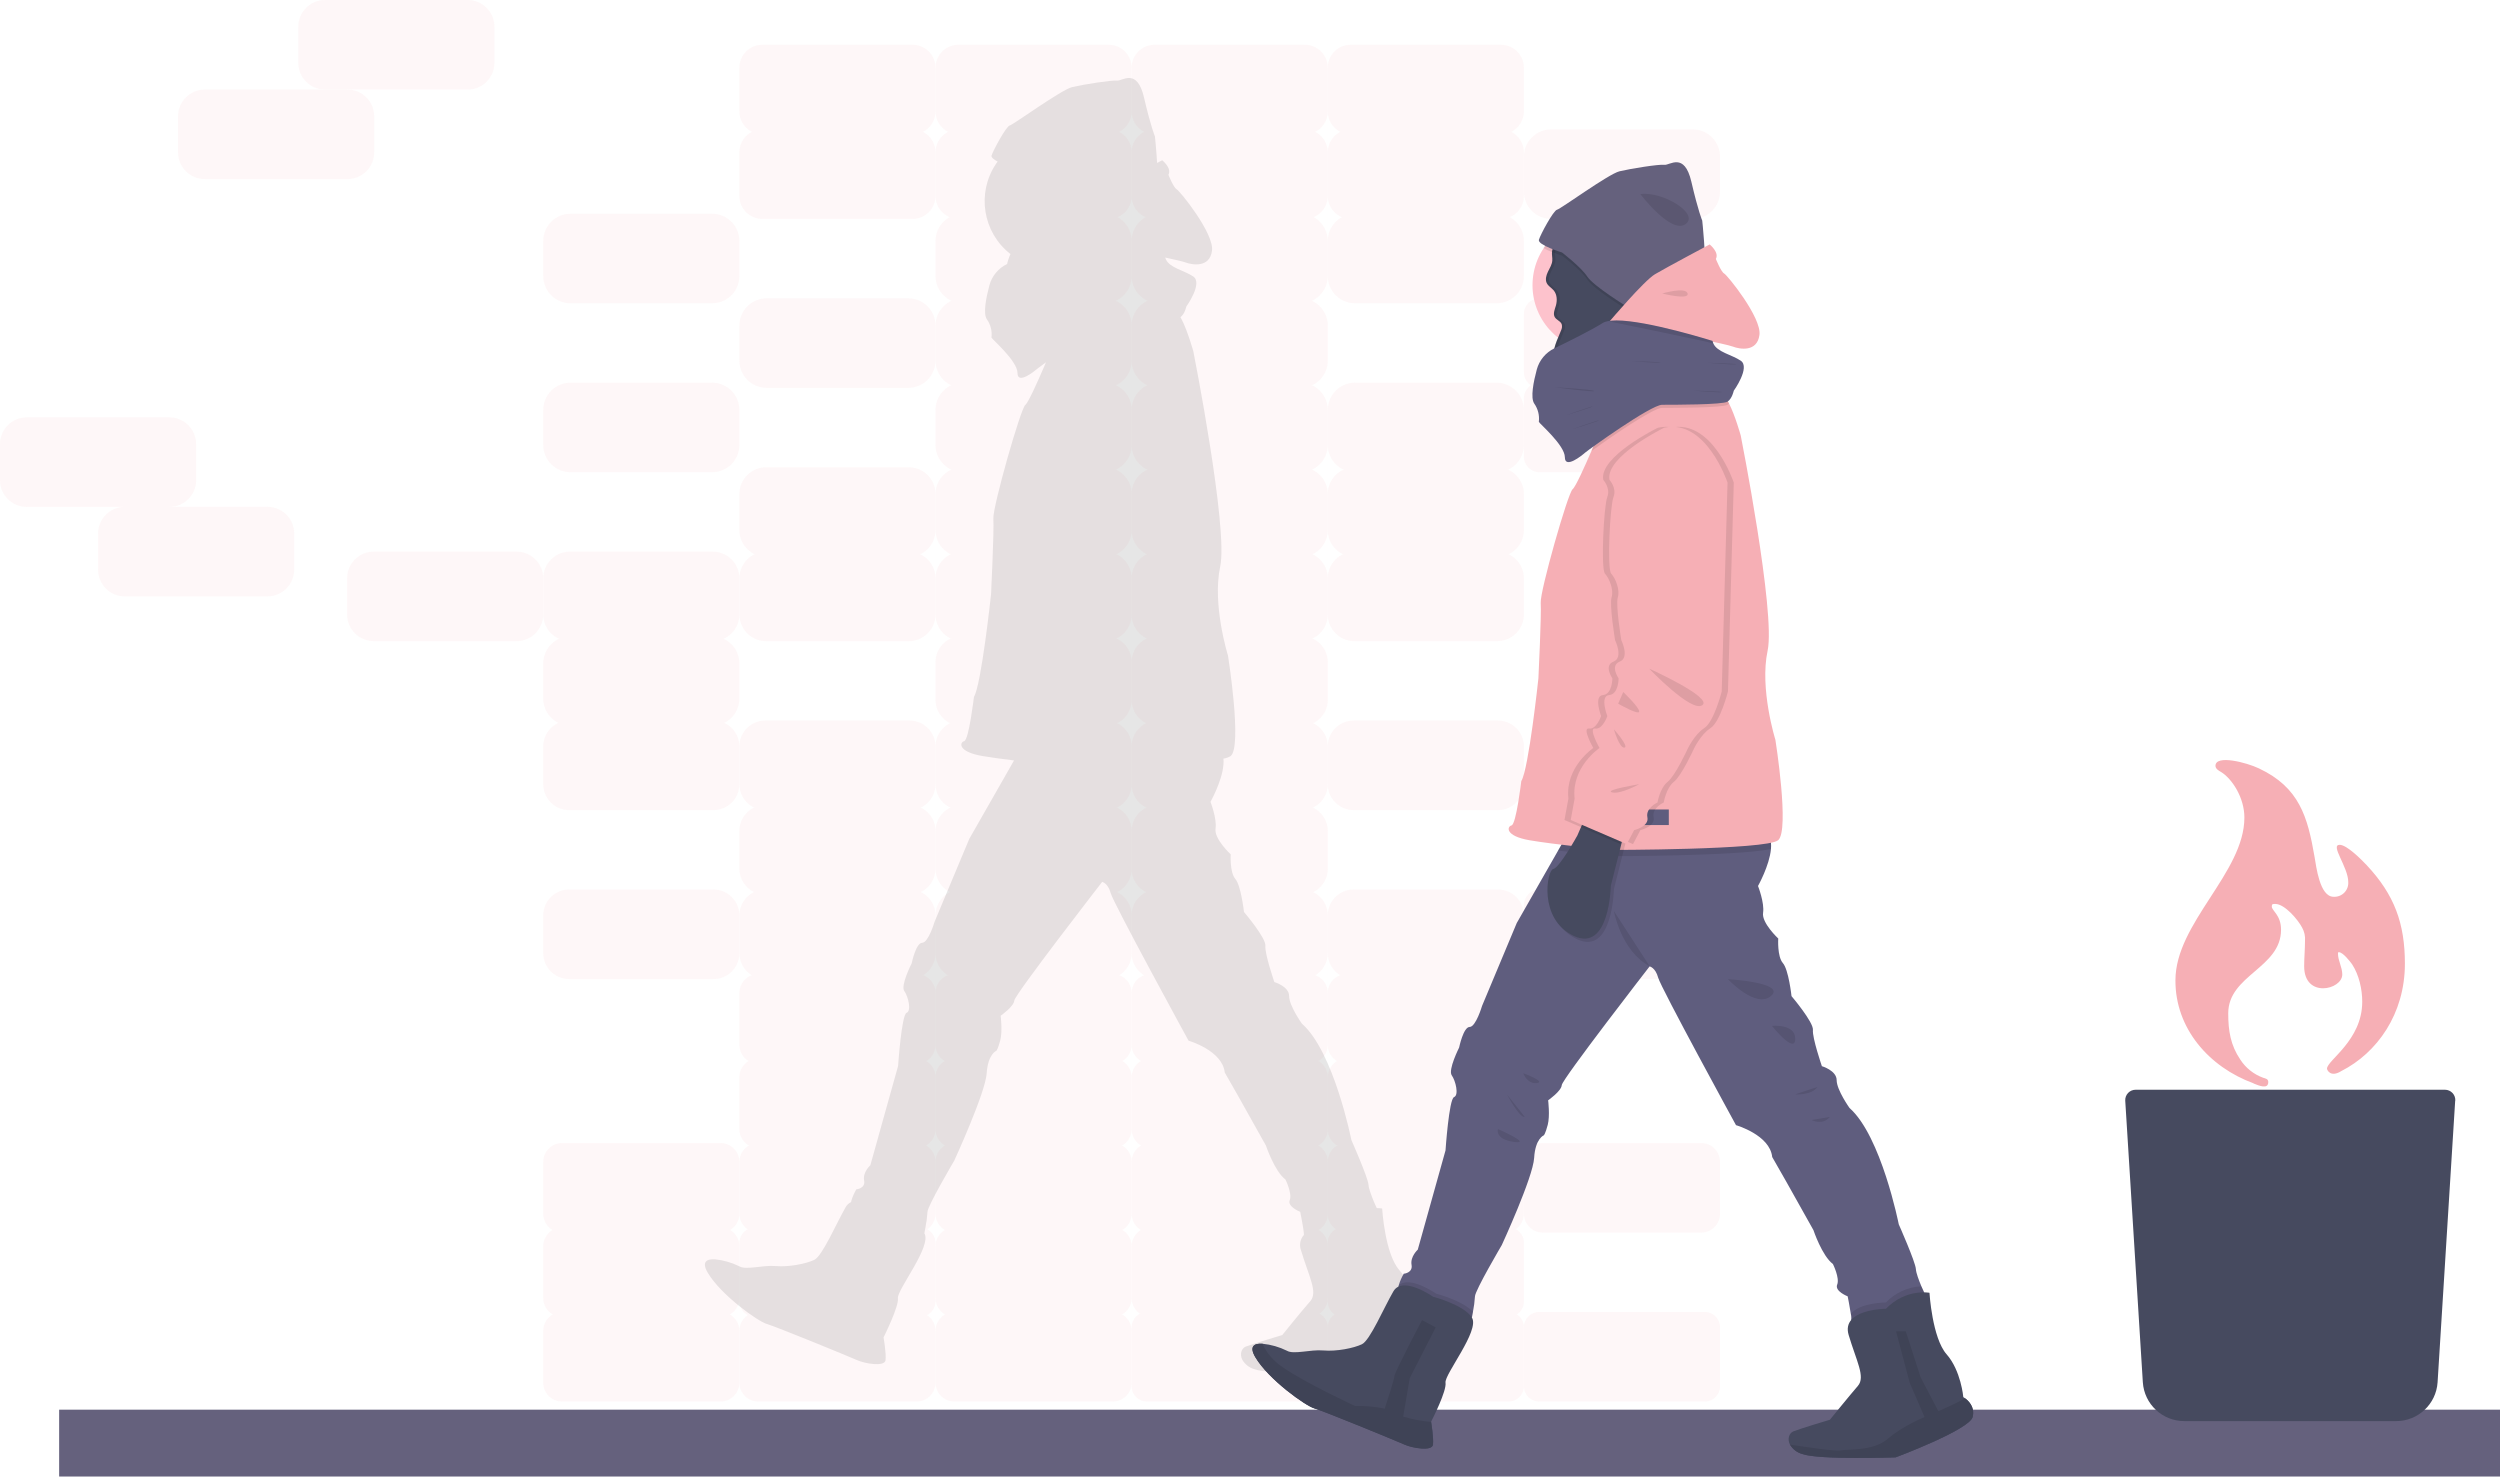
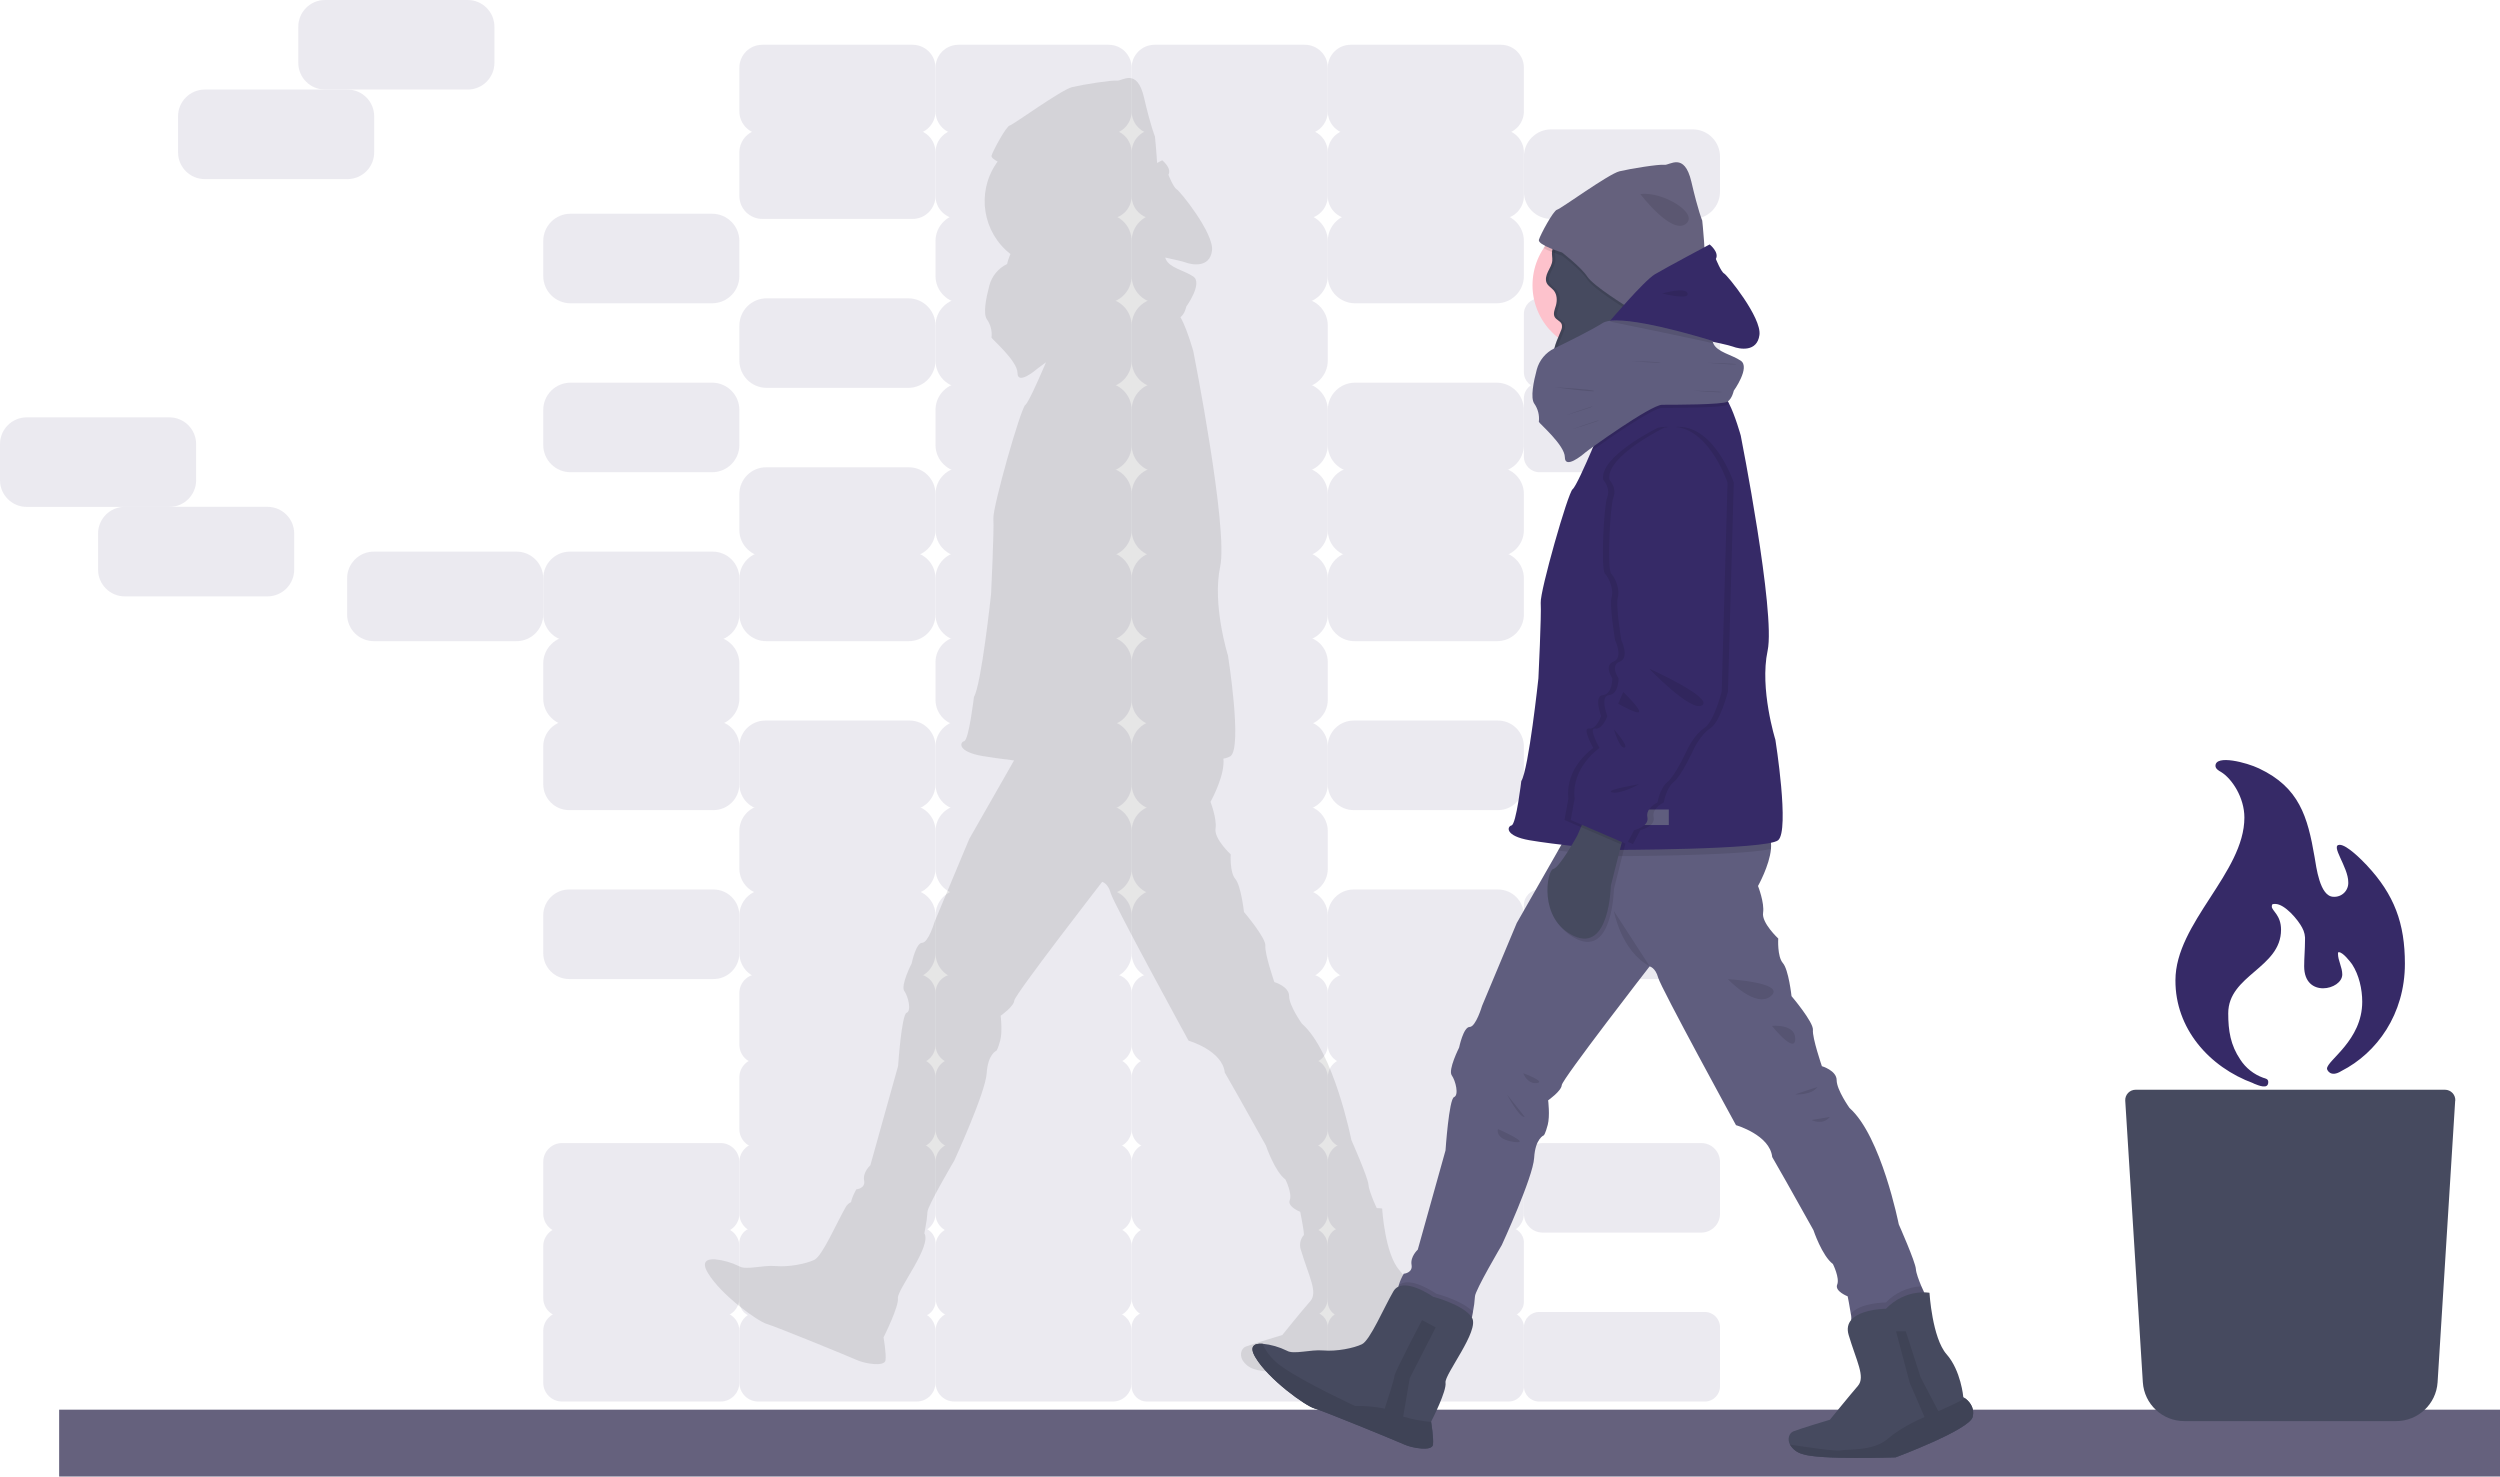
<svg xmlns="http://www.w3.org/2000/svg" data-name="Layer 1" width="1081.15" height="638.54" viewBox="0 0 1081.15 638.54">
  <rect x="25.58" y="609.63" width="1055.57" height="28.91" fill="#65617d" />
-   <path d="M809,366.07a19.14,19.14,0,0,0,.16,2.29A19.14,19.14,0,0,1,809,366.07Z" transform="translate(-59.43 -130.73)" fill="#f6afb5" opacity="0.1" />
-   <path d="M818.48,381.68a17.36,17.36,0,0,1-3.76-2.65A17.36,17.36,0,0,0,818.48,381.68Z" transform="translate(-59.43 -130.73)" fill="#f6afb5" opacity="0.1" />
+   <path d="M809,366.07a19.14,19.14,0,0,0,.16,2.29A19.14,19.14,0,0,1,809,366.07Z" transform="translate(-59.43 -130.73)" fill="#362a67" opacity="0.1" />
+   <path d="M818.48,381.68a17.36,17.36,0,0,1-3.76-2.65A17.36,17.36,0,0,0,818.48,381.68Z" transform="translate(-59.43 -130.73)" fill="#362a67" opacity="0.1" />
  <g opacity="0.1">
-     <rect x="319.75" y="19.36" width="84.82" height="38.73" rx="9.92" ry="9.92" fill="#f6afb5" />
-     <rect x="404.57" y="19.36" width="84.82" height="38.73" rx="9.92" ry="9.92" fill="#f6afb5" />
-     <rect x="489.39" y="19.36" width="84.82" height="38.73" rx="9.92" ry="9.92" fill="#f6afb5" />
-     <rect x="574.2" y="19.36" width="84.82" height="38.73" rx="9.92" ry="9.92" fill="#f6afb5" />
-     <rect x="319.75" y="55.95" width="84.82" height="38.73" rx="9.92" ry="9.92" fill="#f6afb5" />
-     <rect x="404.57" y="55.95" width="84.82" height="38.73" rx="9.92" ry="9.92" fill="#f6afb5" />
-     <rect x="489.39" y="55.95" width="84.82" height="38.73" rx="9.92" ry="9.92" fill="#f6afb5" />
-     <rect x="574.2" y="55.95" width="84.82" height="38.73" rx="9.92" ry="9.92" fill="#f6afb5" />
-     <rect x="234.93" y="92.43" width="84.82" height="38.73" rx="11.8" ry="11.8" fill="#f6afb5" />
-     <rect x="404.57" y="92.43" width="84.82" height="38.73" rx="11.8" ry="11.8" fill="#f6afb5" />
-     <rect x="489.39" y="92.43" width="84.82" height="38.73" rx="11.8" ry="11.8" fill="#f6afb5" />
-     <rect x="574.2" y="92.43" width="84.82" height="38.73" rx="11.8" ry="11.8" fill="#f6afb5" />
-     <rect x="319.75" y="129.01" width="84.82" height="38.73" rx="11.8" ry="11.8" fill="#f6afb5" />
-     <rect x="404.57" y="129.01" width="84.82" height="38.73" rx="11.8" ry="11.8" fill="#f6afb5" />
-     <rect x="489.39" y="129.01" width="84.82" height="38.73" rx="11.8" ry="11.8" fill="#f6afb5" />
-     <rect x="234.93" y="165.49" width="84.82" height="38.73" rx="11.8" ry="11.8" fill="#f6afb5" />
-     <rect x="234.93" y="275.14" width="84.82" height="38.73" rx="11.8" ry="11.8" fill="#f6afb5" />
-     <rect x="404.57" y="165.49" width="84.82" height="38.73" rx="11.8" ry="11.8" fill="#f6afb5" />
-     <rect x="489.39" y="165.49" width="84.82" height="38.73" rx="11.8" ry="11.8" fill="#f6afb5" />
-     <rect x="574.2" y="165.49" width="84.82" height="38.73" rx="11.8" ry="11.8" fill="#f6afb5" />
-     <rect x="659.02" y="55.95" width="84.82" height="38.73" rx="11.8" ry="11.8" fill="#f6afb5" />
-     <rect x="659.02" y="129.01" width="84.82" height="38.73" rx="6.76" ry="6.76" fill="#f6afb5" />
-     <rect x="659.02" y="165.49" width="84.82" height="38.73" rx="6.76" ry="6.76" fill="#f6afb5" />
-     <rect x="319.75" y="202.08" width="84.82" height="38.73" rx="11.56" ry="11.56" fill="#f6afb5" />
-     <rect x="404.57" y="202.08" width="84.82" height="38.73" rx="11.56" ry="11.56" fill="#f6afb5" />
-     <rect x="489.39" y="202.08" width="84.82" height="38.73" rx="11.56" ry="11.56" fill="#f6afb5" />
-     <rect x="574.2" y="202.08" width="84.82" height="38.73" rx="11.56" ry="11.56" fill="#f6afb5" />
-     <rect x="234.93" y="238.55" width="84.82" height="38.73" rx="11.56" ry="11.56" fill="#f6afb5" />
-     <rect x="150.11" y="238.55" width="84.82" height="38.73" rx="11.56" ry="11.56" fill="#f6afb5" />
-     <rect x="129" width="84.82" height="38.73" rx="11.56" ry="11.56" fill="#f6afb5" />
-     <rect x="77" y="38.73" width="84.82" height="38.73" rx="11.56" ry="11.56" fill="#f6afb5" />
-     <rect y="180.49" width="84.82" height="38.73" rx="11.56" ry="11.56" fill="#f6afb5" />
-     <rect x="42.41" y="219.18" width="84.82" height="38.73" rx="11.56" ry="11.56" fill="#f6afb5" />
-     <rect x="319.75" y="238.55" width="84.82" height="38.73" rx="11.56" ry="11.56" fill="#f6afb5" />
-     <rect x="404.57" y="238.55" width="84.82" height="38.73" rx="11.56" ry="11.56" fill="#f6afb5" />
-     <rect x="489.39" y="238.55" width="84.82" height="38.73" rx="11.56" ry="11.56" fill="#f6afb5" />
-     <rect x="574.2" y="238.55" width="84.82" height="38.73" rx="11.56" ry="11.56" fill="#f6afb5" />
-     <rect x="404.57" y="275.14" width="84.82" height="38.73" rx="11.2" ry="11.2" fill="#f6afb5" />
-     <rect x="489.39" y="275.14" width="84.82" height="38.73" rx="11.2" ry="11.2" fill="#f6afb5" />
-     <rect x="234.93" y="311.61" width="84.82" height="38.73" rx="11.2" ry="11.2" fill="#f6afb5" />
-     <rect x="319.75" y="311.61" width="84.82" height="38.73" rx="11.2" ry="11.2" fill="#f6afb5" />
-     <rect x="319.75" y="348.14" width="84.82" height="38.73" rx="11.2" ry="11.2" fill="#f6afb5" />
-     <rect x="404.57" y="311.61" width="84.82" height="38.73" rx="11.2" ry="11.2" fill="#f6afb5" />
-     <rect x="489.39" y="311.61" width="84.82" height="38.73" rx="11.2" ry="11.2" fill="#f6afb5" />
-     <rect x="574.2" y="311.61" width="84.82" height="38.73" rx="11.2" ry="11.2" fill="#f6afb5" />
-     <rect x="404.57" y="348.2" width="84.82" height="38.73" rx="11.2" ry="11.2" fill="#f6afb5" />
-     <rect x="489.39" y="348.2" width="84.82" height="38.73" rx="11.2" ry="11.2" fill="#f6afb5" />
-     <rect x="234.93" y="384.67" width="84.82" height="38.73" rx="11.2" ry="11.2" fill="#f6afb5" />
-     <rect x="319.75" y="384.67" width="84.82" height="38.73" rx="11.2" ry="11.2" fill="#f6afb5" />
-     <rect x="404.57" y="384.67" width="84.82" height="38.73" rx="11.2" ry="11.2" fill="#f6afb5" />
-     <rect x="489.39" y="384.67" width="84.82" height="38.73" rx="11.2" ry="11.2" fill="#f6afb5" />
-     <rect x="574.2" y="384.67" width="84.82" height="38.73" rx="11.2" ry="11.2" fill="#f6afb5" />
-     <rect x="659.02" y="384.67" width="84.82" height="38.73" rx="6.76" ry="6.76" fill="#f6afb5" />
-     <rect x="319.75" y="421.26" width="84.82" height="38.73" rx="8.15" ry="8.15" fill="#f6afb5" />
-     <rect x="404.57" y="421.26" width="84.82" height="38.73" rx="8.15" ry="8.15" fill="#f6afb5" />
-     <rect x="489.39" y="421.26" width="84.82" height="38.73" rx="8.15" ry="8.15" fill="#f6afb5" />
-     <rect x="574.2" y="421.26" width="84.82" height="38.73" rx="8.15" ry="8.15" fill="#f6afb5" />
-     <rect x="319.75" y="457.73" width="84.82" height="38.73" rx="8.15" ry="8.15" fill="#f6afb5" />
-     <rect x="404.57" y="457.73" width="84.82" height="38.73" rx="8.15" ry="8.15" fill="#f6afb5" />
-     <rect x="489.39" y="457.73" width="84.82" height="38.73" rx="8.15" ry="8.15" fill="#f6afb5" />
-     <rect x="574.2" y="457.73" width="84.82" height="38.73" rx="8.15" ry="8.15" fill="#f6afb5" />
-     <rect x="234.93" y="494.32" width="84.82" height="38.73" rx="8.15" ry="8.15" fill="#f6afb5" />
-     <rect x="319.75" y="494.32" width="84.82" height="38.73" rx="8.15" ry="8.15" fill="#f6afb5" />
-     <rect x="404.57" y="494.32" width="84.82" height="38.73" rx="8.15" ry="8.15" fill="#f6afb5" />
-     <rect x="489.39" y="494.32" width="84.82" height="38.73" rx="8.15" ry="8.15" fill="#f6afb5" />
-     <rect x="574.2" y="494.32" width="84.82" height="38.73" rx="8.15" ry="8.15" fill="#f6afb5" />
-     <rect x="234.93" y="530.79" width="84.82" height="38.73" rx="8.15" ry="8.15" fill="#f6afb5" />
-     <rect x="319.75" y="530.79" width="84.82" height="38.73" rx="6.76" ry="6.76" fill="#f6afb5" />
-     <rect x="404.57" y="530.79" width="84.82" height="38.73" rx="8.15" ry="8.15" fill="#f6afb5" />
-     <rect x="489.39" y="530.79" width="84.82" height="38.73" rx="8.15" ry="8.15" fill="#f6afb5" />
-     <rect x="574.2" y="530.79" width="84.82" height="38.73" rx="6.59" ry="6.59" fill="#f6afb5" />
-     <rect x="234.93" y="567.38" width="84.82" height="38.73" rx="8.15" ry="8.15" fill="#f6afb5" />
-     <rect x="319.75" y="567.38" width="84.82" height="38.73" rx="8.15" ry="8.15" fill="#f6afb5" />
-     <rect x="404.57" y="567.38" width="84.82" height="38.73" rx="8.15" ry="8.15" fill="#f6afb5" />
-     <rect x="489.39" y="567.38" width="84.82" height="38.73" rx="6.59" ry="6.59" fill="#f6afb5" />
-     <rect x="574.2" y="567.38" width="84.82" height="38.73" rx="6.59" ry="6.59" fill="#f6afb5" />
-     <rect x="659.02" y="494.32" width="84.82" height="38.73" rx="8.15" ry="8.15" fill="#f6afb5" />
-     <rect x="659.02" y="567.38" width="84.82" height="38.73" rx="6.59" ry="6.59" fill="#f6afb5" />
+     <rect x="319.75" y="19.36" width="84.82" height="38.73" rx="9.92" ry="9.92" fill="#362a67" />
+     <rect x="404.57" y="19.36" width="84.82" height="38.73" rx="9.92" ry="9.92" fill="#362a67" />
+     <rect x="489.39" y="19.36" width="84.82" height="38.73" rx="9.92" ry="9.92" fill="#362a67" />
+     <rect x="574.2" y="19.36" width="84.82" height="38.73" rx="9.92" ry="9.92" fill="#362a67" />
+     <rect x="319.75" y="55.95" width="84.82" height="38.73" rx="9.92" ry="9.92" fill="#362a67" />
+     <rect x="404.57" y="55.95" width="84.82" height="38.73" rx="9.92" ry="9.92" fill="#362a67" />
+     <rect x="489.39" y="55.95" width="84.82" height="38.73" rx="9.92" ry="9.92" fill="#362a67" />
+     <rect x="574.2" y="55.95" width="84.82" height="38.73" rx="9.92" ry="9.92" fill="#362a67" />
+     <rect x="234.93" y="92.43" width="84.82" height="38.73" rx="11.8" ry="11.8" fill="#362a67" />
+     <rect x="404.57" y="92.43" width="84.82" height="38.73" rx="11.8" ry="11.8" fill="#362a67" />
+     <rect x="489.39" y="92.43" width="84.82" height="38.73" rx="11.8" ry="11.8" fill="#362a67" />
+     <rect x="574.2" y="92.43" width="84.82" height="38.73" rx="11.8" ry="11.8" fill="#362a67" />
+     <rect x="319.75" y="129.01" width="84.82" height="38.73" rx="11.8" ry="11.8" fill="#362a67" />
+     <rect x="404.57" y="129.01" width="84.82" height="38.73" rx="11.8" ry="11.8" fill="#362a67" />
+     <rect x="489.39" y="129.01" width="84.82" height="38.73" rx="11.8" ry="11.8" fill="#362a67" />
+     <rect x="234.93" y="165.49" width="84.82" height="38.73" rx="11.8" ry="11.8" fill="#362a67" />
+     <rect x="234.93" y="275.14" width="84.82" height="38.73" rx="11.8" ry="11.8" fill="#362a67" />
+     <rect x="404.57" y="165.49" width="84.82" height="38.73" rx="11.8" ry="11.8" fill="#362a67" />
+     <rect x="489.39" y="165.49" width="84.82" height="38.73" rx="11.8" ry="11.8" fill="#362a67" />
+     <rect x="574.2" y="165.49" width="84.82" height="38.73" rx="11.8" ry="11.8" fill="#362a67" />
+     <rect x="659.02" y="55.95" width="84.82" height="38.73" rx="11.8" ry="11.8" fill="#362a67" />
+     <rect x="659.02" y="129.01" width="84.82" height="38.73" rx="6.76" ry="6.76" fill="#362a67" />
+     <rect x="659.02" y="165.49" width="84.82" height="38.73" rx="6.76" ry="6.76" fill="#362a67" />
+     <rect x="319.75" y="202.08" width="84.82" height="38.73" rx="11.56" ry="11.56" fill="#362a67" />
+     <rect x="404.57" y="202.08" width="84.82" height="38.73" rx="11.56" ry="11.56" fill="#362a67" />
+     <rect x="489.39" y="202.08" width="84.82" height="38.73" rx="11.56" ry="11.56" fill="#362a67" />
+     <rect x="574.2" y="202.08" width="84.82" height="38.73" rx="11.56" ry="11.56" fill="#362a67" />
+     <rect x="234.93" y="238.55" width="84.82" height="38.73" rx="11.56" ry="11.56" fill="#362a67" />
+     <rect x="150.11" y="238.55" width="84.82" height="38.73" rx="11.56" ry="11.56" fill="#362a67" />
+     <rect x="129" width="84.82" height="38.73" rx="11.56" ry="11.56" fill="#362a67" />
+     <rect x="77" y="38.73" width="84.82" height="38.73" rx="11.56" ry="11.56" fill="#362a67" />
+     <rect y="180.49" width="84.82" height="38.73" rx="11.56" ry="11.56" fill="#362a67" />
+     <rect x="42.41" y="219.18" width="84.82" height="38.73" rx="11.56" ry="11.56" fill="#362a67" />
+     <rect x="319.75" y="238.55" width="84.82" height="38.73" rx="11.56" ry="11.56" fill="#362a67" />
+     <rect x="404.57" y="238.55" width="84.82" height="38.73" rx="11.56" ry="11.56" fill="#362a67" />
+     <rect x="489.39" y="238.55" width="84.82" height="38.73" rx="11.56" ry="11.56" fill="#362a67" />
+     <rect x="574.2" y="238.55" width="84.82" height="38.73" rx="11.56" ry="11.56" fill="#362a67" />
+     <rect x="404.57" y="275.14" width="84.82" height="38.73" rx="11.2" ry="11.2" fill="#362a67" />
+     <rect x="489.39" y="275.14" width="84.82" height="38.73" rx="11.2" ry="11.2" fill="#362a67" />
+     <rect x="234.93" y="311.61" width="84.82" height="38.73" rx="11.2" ry="11.2" fill="#362a67" />
+     <rect x="319.75" y="311.61" width="84.82" height="38.73" rx="11.2" ry="11.2" fill="#362a67" />
+     <rect x="319.75" y="348.14" width="84.82" height="38.73" rx="11.2" ry="11.2" fill="#362a67" />
+     <rect x="404.57" y="311.61" width="84.82" height="38.73" rx="11.2" ry="11.2" fill="#362a67" />
+     <rect x="489.39" y="311.61" width="84.82" height="38.73" rx="11.2" ry="11.2" fill="#362a67" />
+     <rect x="574.2" y="311.61" width="84.82" height="38.73" rx="11.2" ry="11.2" fill="#362a67" />
+     <rect x="404.57" y="348.2" width="84.82" height="38.73" rx="11.2" ry="11.2" fill="#362a67" />
+     <rect x="489.39" y="348.2" width="84.82" height="38.73" rx="11.2" ry="11.2" fill="#362a67" />
+     <rect x="234.93" y="384.67" width="84.82" height="38.73" rx="11.2" ry="11.2" fill="#362a67" />
+     <rect x="319.75" y="384.67" width="84.82" height="38.73" rx="11.2" ry="11.2" fill="#362a67" />
+     <rect x="404.57" y="384.67" width="84.82" height="38.73" rx="11.2" ry="11.2" fill="#362a67" />
+     <rect x="489.39" y="384.67" width="84.82" height="38.73" rx="11.2" ry="11.2" fill="#362a67" />
+     <rect x="574.2" y="384.67" width="84.82" height="38.73" rx="11.2" ry="11.2" fill="#362a67" />
+     <rect x="659.02" y="384.67" width="84.82" height="38.73" rx="6.76" ry="6.76" fill="#362a67" />
+     <rect x="319.75" y="421.26" width="84.82" height="38.73" rx="8.15" ry="8.15" fill="#362a67" />
+     <rect x="404.57" y="421.26" width="84.82" height="38.73" rx="8.15" ry="8.15" fill="#362a67" />
+     <rect x="489.39" y="421.26" width="84.82" height="38.73" rx="8.15" ry="8.15" fill="#362a67" />
+     <rect x="574.2" y="421.26" width="84.82" height="38.73" rx="8.15" ry="8.15" fill="#362a67" />
+     <rect x="319.75" y="457.73" width="84.82" height="38.73" rx="8.15" ry="8.15" fill="#362a67" />
+     <rect x="404.57" y="457.73" width="84.82" height="38.73" rx="8.15" ry="8.15" fill="#362a67" />
+     <rect x="489.39" y="457.73" width="84.82" height="38.73" rx="8.15" ry="8.15" fill="#362a67" />
+     <rect x="574.2" y="457.73" width="84.82" height="38.73" rx="8.15" ry="8.15" fill="#362a67" />
+     <rect x="234.93" y="494.32" width="84.82" height="38.73" rx="8.15" ry="8.15" fill="#362a67" />
+     <rect x="319.75" y="494.32" width="84.82" height="38.73" rx="8.15" ry="8.15" fill="#362a67" />
+     <rect x="404.57" y="494.32" width="84.82" height="38.73" rx="8.15" ry="8.15" fill="#362a67" />
+     <rect x="489.39" y="494.32" width="84.82" height="38.73" rx="8.15" ry="8.15" fill="#362a67" />
+     <rect x="574.2" y="494.32" width="84.82" height="38.73" rx="8.15" ry="8.15" fill="#362a67" />
+     <rect x="234.93" y="530.79" width="84.82" height="38.73" rx="8.15" ry="8.15" fill="#362a67" />
+     <rect x="319.75" y="530.79" width="84.82" height="38.73" rx="6.76" ry="6.76" fill="#362a67" />
+     <rect x="404.57" y="530.79" width="84.82" height="38.73" rx="8.15" ry="8.15" fill="#362a67" />
+     <rect x="489.39" y="530.79" width="84.82" height="38.73" rx="8.15" ry="8.15" fill="#362a67" />
+     <rect x="574.2" y="530.79" width="84.82" height="38.73" rx="6.59" ry="6.59" fill="#362a67" />
+     <rect x="234.93" y="567.38" width="84.82" height="38.73" rx="8.15" ry="8.15" fill="#362a67" />
+     <rect x="319.75" y="567.38" width="84.82" height="38.73" rx="8.15" ry="8.15" fill="#362a67" />
+     <rect x="404.57" y="567.38" width="84.82" height="38.73" rx="8.15" ry="8.15" fill="#362a67" />
+     <rect x="489.39" y="567.38" width="84.82" height="38.73" rx="6.59" ry="6.59" fill="#362a67" />
+     <rect x="574.2" y="567.38" width="84.82" height="38.73" rx="6.59" ry="6.59" fill="#362a67" />
+     <rect x="659.02" y="494.32" width="84.82" height="38.73" rx="8.15" ry="8.15" fill="#362a67" />
+     <rect x="659.02" y="567.38" width="84.82" height="38.73" rx="6.59" ry="6.59" fill="#362a67" />
  </g>
  <path d="M672.55,699a8.33,8.33,0,0,0-.77-.53s-1-11.44-7.23-18.51-7.4-26.59-7.4-26.59a14.86,14.86,0,0,0-2.34-.19c-.28-.61-.72-1.56-1.2-2.68-1-2.47-2.26-5.68-2.36-7.4-.16-3-7.4-19.35-7.4-19.35s-7.57-38.19-21.38-50.31c0,0-5.55-7.75-5.55-11.95s-6.39-6.06-6.39-6.06-4.22-12.28-3.87-15.65-9.26-14.65-9.26-14.65-1.27-11.44-3.74-14.29-2-10.63-2-10.63-7.23-6.71-6.56-11.09-2.19-11.62-2.19-11.62,5-8.83,5.6-16a14.32,14.32,0,0,0,0-2.7,8.66,8.66,0,0,0,3.15-1.11c5.05-4.22-1.17-43.44-1.17-43.44s-6.91-22-3.37-38.53-11.62-93.05-11.62-93.05-2.44-8.76-5.07-13.85c-.17-.32-.34-.62-.51-.91,1.91-1.4,2.55-4.61,2.55-4.61s7.25-10.09,3-13c-3.86-2.62-10.2-3.69-11.87-7.46h0a5.67,5.67,0,0,1-.24-.73c4.12.89,7.61,1.69,8.65,2.08,3,1.12,10.55,2.47,11.56-5s-13.91-25.91-15.26-26.59-3.59-6.28-3.59-6.28c1.57-2.92-2.69-6.28-2.69-6.28l-2.2,1.17c-.3-5.39-.94-11.49-.94-11.49s-1.69-3.82-4.72-16.83-9.42-7-11.66-7.3-14.7,1.69-19.41,2.81-25.47,16.27-27,16.6-7.18,10.77-7.86,13c-.24.8,1,1.73,2.62,2.59-.24.32-.47.64-.7,1a29,29,0,0,0,6.25,39h0c-.36.86-.72,1.73-1,2.62a14.37,14.37,0,0,0-.46,1.71l0,0a14.28,14.28,0,0,0-7.63,9.17c-1.42,5.27-2.81,12.23-1.11,14.71a11.39,11.39,0,0,1,2,7.92c.15.67,11.25,10.1,11.25,15.32s7.41-.85,8.76-2c.27-.24,1.59-1.23,3.55-2.64l-.82,1.94c-2.8,6.52-6.84,15.55-8.12,16.51-2,1.52-14.14,44.1-13.8,49.14s-1,32.66-1,32.66-4.21,39.36-7.4,44.43c0,0-2.2,18.67-4.22,19.17s-2.85,4.55,7.76,6.41c3.58.62,8.65,1.3,13.79,1.93l-1.43,2.51-17.92,31.4-15,35.84s-2.69,9.1-5.38,9.1-4.54,8.91-4.54,8.91-4.89,9.58-3.19,11.95,3.19,8.58,1,9.43-3.68,23-3.68,23l-12,42.92s-3.37,3-2.69,6.56-3.37,3.86-3.37,3.86a23.08,23.08,0,0,0-2.18,5c-.05.19-.07.37-.1.54a4.91,4.91,0,0,0-2.27,2.06c-4,6.91-10.1,21.2-13.62,22.89s-10.94,3.19-16.67,2.69-12.79,1.88-15.81.09a30.43,30.43,0,0,0-10.47-3c-3.54-.21-5.93,1-3.17,5.74,5.73,9.74,21.88,21.19,25.58,22.21s35.68,14.14,39.05,15.65,11.94,3,12.29,0-.85-9.77-.85-9.77a.23.23,0,0,0,0-.09c.61-1.21,6.67-13.54,6.2-16.91-.52-3.53,14.81-22.54,11.44-28.1,0,0,.21-1.07.47-2.52a51,51,0,0,0,.88-6.73c0-2.53,11.6-22.21,11.6-22.21s13.46-29.3,14-37.7,4.2-9.77,4.2-9.77.67-.68,1.68-4.54.17-10.6.17-10.6,5.71-4,5.89-6.57,38-51.32,38-51.32,2.53.5,3.7,4.88,33.66,63.79,33.66,63.79,14.64,4.2,15.66,13.78l6.06,10.61,11.76,21s3.72,11.12,8.43,14.65c0,0,3,6.06,1.85,8.91s4.53,5.06,4.53,5.06.93,4.53,1.36,7.57a15.34,15.34,0,0,1,.24,2.43,6.52,6.52,0,0,0-1.25,6.66c3.37,11.27,7.41,18.17,4,22s-12.11,14.64-12.11,14.64-13,3.88-15.84,5c-1.76.73-2.7,3.27-1.42,5.74a9,9,0,0,0,5.14,4c7.23,2.7,40.55,1.51,40.55,1.51s32-11.94,33.32-17.5C676.85,702.81,674,700.05,672.55,699Z" transform="translate(-59.43 -130.73)" opacity="0.1" />
  <path d="M779.82,254.17a21.31,21.31,0,0,1-.11,2.4,28.82,28.82,0,1,1,.11-2.4Z" transform="translate(-59.43 -130.73)" fill="#fdc2cc" />
  <path d="M730.62,239.55c-.16,1.31.23,2.63.12,3.94-.15,1.71-1.13,3.2-1.87,4.74s-1.28,3.4-.52,4.93c.64,1.3,2,2,3,3.15,1.5,1.81,1.59,4.46.91,6.71-.48,1.61-1.29,3.41-.44,4.86.74,1.25,2.51,1.71,3,3.07a3.86,3.86,0,0,1-.26,2.62c-.76,2.05-1.77,4-2.44,6.08a10.58,10.58,0,0,0-.34,6.43,1.58,1.58,0,0,0,.39.72,1.8,1.8,0,0,0,1,.32l2.76.29c1.09.12,2.44.11,3-.85.26-.46.28-1.09.73-1.36s1.26.2,1.74.68a17.32,17.32,0,0,0,10.26,5,4.32,4.32,0,0,0,3-.46c.83-.58,1.24-1.62,2-2.21,1.84-1.36,4.57.17,6.7-.67,1.89-.75,2.6-3.06,2.68-5.1s-.19-4.17.69-6A26,26,0,0,1,769.3,273a11.37,11.37,0,0,0,1.65-8,29.37,29.37,0,0,0-2.5-7.91c-1.91-4.4-4.12-8.83-7.68-12a13.67,13.67,0,0,1-2.16-2.14c-1.62-2.28-1.19-5.62-3-7.75-1.45-1.72-3.92-2.13-6.17-2.09a22.2,22.2,0,0,0-9,2.06,11.25,11.25,0,0,1-2.7,1c-1.75.31-2.62-1.19-4.31-.44A4.87,4.87,0,0,0,730.62,239.55Z" transform="translate(-59.43 -130.73)" fill="#464a5f" />
  <g opacity="0.1">
    <path d="M739.12,236.26a10.77,10.77,0,0,0,2.71-1,22.15,22.15,0,0,1,8.65-2c-.35,0-.7,0-1,0a22.2,22.2,0,0,0-9,2.06,12.22,12.22,0,0,1-2.53,1A2.84,2.84,0,0,0,739.12,236.26Z" transform="translate(-59.43 -130.73)" />
    <path d="M737.28,287.41l-2.77-.29a1.77,1.77,0,0,1-1-.32,1.46,1.46,0,0,1-.39-.71,10.68,10.68,0,0,1,.33-6.44c.68-2.08,1.69-4,2.44-6.08a3.8,3.8,0,0,0,.26-2.62c-.51-1.36-2.28-1.82-3-3.07-.86-1.44,0-3.25.44-4.86.68-2.25.59-4.9-.91-6.71-.93-1.12-2.33-1.85-3-3.15-.76-1.53-.23-3.39.51-4.92s1.73-3,1.88-4.75c.11-1.31-.28-2.63-.12-3.94a4.84,4.84,0,0,1,2.84-3.73,2.44,2.44,0,0,1,.33-.1,2.28,2.28,0,0,0-1.67.1,4.87,4.87,0,0,0-2.85,3.73c-.16,1.31.23,2.63.12,3.94-.15,1.71-1.13,3.21-1.87,4.75s-1.28,3.39-.52,4.92c.64,1.3,2,2,3,3.15,1.5,1.81,1.59,4.46.91,6.71-.48,1.61-1.29,3.42-.44,4.86.74,1.25,2.51,1.71,3,3.07a3.86,3.86,0,0,1-.26,2.62c-.76,2.05-1.77,4-2.44,6.08a10.61,10.61,0,0,0-.34,6.44,1.55,1.55,0,0,0,.39.71,1.8,1.8,0,0,0,1,.32l2.76.29a6.39,6.39,0,0,0,1.45,0Z" transform="translate(-59.43 -130.73)" />
    <path d="M753,290.92a17.42,17.42,0,0,1-10.26-5c-.47-.48-1.16-1-1.74-.68a.62.62,0,0,0-.18.18,4.74,4.74,0,0,1,.58.5,17.39,17.39,0,0,0,10.26,5,6.83,6.83,0,0,0,1.63,0Z" transform="translate(-59.43 -130.73)" />
    <path d="M759.53,287.69a17.21,17.21,0,0,0,2.77.11A14.49,14.49,0,0,0,759.53,287.69Z" transform="translate(-59.43 -130.73)" />
  </g>
  <path d="M891.85,690.31C890,700.25,859.54,701.93,860,701.6a7.16,7.16,0,0,0-.17-2.7c-.43-3-1.36-7.56-1.36-7.56s-5.7-2.2-4.53-5.07-1.85-8.91-1.85-8.91c-4.71-3.53-8.42-14.65-8.42-14.65l-11.77-21-6.06-10.61c-1-9.58-15.66-13.78-15.66-13.78s-32.48-59.41-33.66-63.79-3.7-4.87-3.7-4.87S735,597.42,734.83,600s-5.89,6.57-5.89,6.57.84,6.73-.17,10.59-1.68,4.54-1.68,4.54-3.71,1.35-4.2,9.77-14,37.7-14,37.7-11.6,19.68-11.6,22.22a51.16,51.16,0,0,1-.88,6.73c-.25,1.44-.47,2.52-.47,2.52S667,689.81,664.82,689c-.75-.29-.79-1.27-.5-2.43a23.08,23.08,0,0,1,2.18-5s4-.32,3.37-3.86,2.69-6.56,2.69-6.56l12-42.92s1.5-22.21,3.69-23.05.67-7.08-1-9.42,3.19-12,3.19-12,1.84-8.91,4.54-8.91,5.38-9.1,5.38-9.1l15-35.84,17.92-31.4,3.79-6.63s75.4-6.74,84.65-2.36c3.11,1.47,3.9,4.71,3.58,8.36-.64,7.2-5.6,16-5.6,16s2.86,7.25,2.19,11.62,6.56,11.1,6.56,11.1-.5,7.75,2,10.62,3.74,14.3,3.74,14.3,9.59,11.28,9.26,14.65,3.87,15.64,3.87,15.64,6.39,1.86,6.39,6.06,5.55,12,5.55,12C873,622,880.57,660.2,880.57,660.2s7.24,16.33,7.4,19.34c.1,1.73,1.32,4.93,2.36,7.41C891.15,688.85,891.85,690.31,891.85,690.31Z" transform="translate(-59.43 -130.73)" fill="#5f5d7e" />
  <path d="M779.82,254.17a21.31,21.31,0,0,1-.11,2.4c-3.4,1.76-6.78,3.47-9.59,4.89-4,2-6.79,3.36-6.79,3.36s-14.7-9-17.39-13.13-11-10.43-11-10.43-2.08-.63-4.34-1.53a29.4,29.4,0,0,1-3.73-1.74,29,29,0,0,1,53,16.18Z" transform="translate(-59.43 -130.73)" opacity="0.1" />
  <path d="M734.94,239.92s-10.66-3.26-10-5.5,6.28-12.68,7.85-13,22.33-15.49,27-16.61,17.16-3.14,19.41-2.8,8.64-5.72,11.67,7.29,4.71,16.83,4.71,16.83,1.79,16.94.78,19.3-33.09,18.06-33.09,18.06-14.7-9-17.39-13.13S734.94,239.92,734.94,239.92Z" transform="translate(-59.43 -130.73)" fill="#65617d" />
  <path d="M825.25,497.91C810.71,501,755,501,755,501s-11.32-1.13-21.79-2.45l3.79-6.63s75.4-6.74,84.65-2.36C824.78,491,825.57,494.26,825.25,497.91Z" transform="translate(-59.43 -130.73)" opacity="0.1" />
-   <path d="M828.4,494.1c-5,4.2-73.38,4.2-73.38,4.2s-23.56-2.36-34.15-4.2-9.78-5.9-7.76-6.41,4.22-19.17,4.22-19.17c3.19-5.06,7.4-44.43,7.4-44.43s1.35-27.6,1-32.66,11.78-47.62,13.8-49.14c1.28-1,5.32-10,8.12-16.51,1.61-3.78,2.83-6.7,2.83-6.7,8.57-15.48,50.81-19.2,54.17-17.18a8.69,8.69,0,0,1,2.51,3.34c2.64,5.09,5.07,13.84,5.07,13.84s15.15,76.56,11.62,93.06,3.37,38.53,3.37,38.53S833.45,489.89,828.4,494.1Z" transform="translate(-59.43 -130.73)" fill="#f6afb5" />
+   <path d="M828.4,494.1c-5,4.2-73.38,4.2-73.38,4.2s-23.56-2.36-34.15-4.2-9.78-5.9-7.76-6.41,4.22-19.17,4.22-19.17c3.19-5.06,7.4-44.43,7.4-44.43s1.35-27.6,1-32.66,11.78-47.62,13.8-49.14c1.28-1,5.32-10,8.12-16.51,1.61-3.78,2.83-6.7,2.83-6.7,8.57-15.48,50.81-19.2,54.17-17.18a8.69,8.69,0,0,1,2.51,3.34c2.64,5.09,5.07,13.84,5.07,13.84s15.15,76.56,11.62,93.06,3.37,38.53,3.37,38.53S833.45,489.89,828.4,494.1Z" transform="translate(-59.43 -130.73)" fill="#362a67" />
  <rect x="706.54" y="350.07" width="15.15" height="6.73" fill="#5f5d7e" />
  <path d="M742.91,493.42s-7.75,14-10.44,14.47-6.56,21.71,8.92,29,16-21.71,16-21.71l6.16-24.4-16.77-6.23Z" transform="translate(-59.43 -130.73)" opacity="0.1" />
  <path d="M741.56,492.07s-7.74,14-10.43,14.48-6.57,21.71,8.92,28.94,16-21.71,16-21.71l6.15-24.4-16.76-6.23Z" transform="translate(-59.43 -130.73)" fill="#464a5f" />
  <path d="M806.69,554.17s12.12,13,18.68,7.24S806.69,554.17,806.69,554.17Z" transform="translate(-59.43 -130.73)" opacity="0.1" />
  <path d="M825.71,574.37s9.92,12.45,10.09,5.72S825.71,574.37,825.71,574.37Z" transform="translate(-59.43 -130.73)" opacity="0.1" />
  <path d="M835.8,604s7.07.5,9.6-3.2Z" transform="translate(-59.43 -130.73)" opacity="0.1" />
  <path d="M842.87,615.09s4.71,2.53,7.91-1.34Z" transform="translate(-59.43 -130.73)" opacity="0.1" />
  <path d="M757.38,524.72s3,17.17,15.48,23.9Z" transform="translate(-59.43 -130.73)" opacity="0.1" />
  <path d="M707.23,619s-1.52,4.38,6.9,5.56S707.23,619,707.23,619Z" transform="translate(-59.43 -130.73)" opacity="0.1" />
  <path d="M711.1,604s5.55,10.41,7.74,9.74Z" transform="translate(-59.43 -130.73)" opacity="0.1" />
  <path d="M718.17,594.85s1.68,4.76,5.89,4.26S718.17,594.85,718.17,594.85Z" transform="translate(-59.43 -130.73)" opacity="0.1" />
  <path d="M696.43,698.07c-.25,1.44-.47,2.52-.47,2.52S667,689.81,664.82,689c-.75-.29-.79-1.27-.5-2.43,4.86-4.35,16.16,3.61,16.16,3.61S692.07,693.19,696.43,698.07Z" transform="translate(-59.43 -130.73)" opacity="0.1" />
  <path d="M678.32,745.59a.39.39,0,0,1,0,.1s1.17,6.73.85,9.76-8.93,1.51-12.29,0-35.34-14.65-39-15.65-19.86-12.46-25.58-22.21c-2.76-4.73-.38-6,3.16-5.74a30.4,30.4,0,0,1,10.47,3c3,1.79,10.1-.6,15.81-.1s13.14-1,16.67-2.69,9.58-16,13.62-22.89,17.18,2.36,17.18,2.36S692.59,695,696,700.59s-12,24.57-11.44,28.09S678.93,744.38,678.32,745.59Z" transform="translate(-59.43 -130.73)" fill="#464a5f" />
  <path d="M679.13,755.45c-.35,3-8.93,1.51-12.29,0s-35.34-14.65-39-15.65-19.86-12.46-25.58-22.21c-2.76-4.73-.38-6,3.16-5.74a24.54,24.54,0,0,0,8.62,10c9.93,7,31.47,16.88,31.47,16.88s12.12-.5,17.67,3c3.66,2.33,10.78,3.34,15.18,3.77a.39.39,0,0,1,0,.1S679.45,752.42,679.13,755.45Z" transform="translate(-59.43 -130.73)" fill="#464a5f" />
  <path d="M674.41,701.63s-11.95,22.68-11.95,24.2-4.71,15.65-4.71,15.65l8.33,3.37,3.12-18.18,11.1-21.88Z" transform="translate(-59.43 -130.73)" fill="#464a5f" />
  <path d="M891.85,690.31C890,700.25,859.54,701.93,860,701.6a7.16,7.16,0,0,0-.17-2.7C863.86,694,875,694,875,694A22.75,22.75,0,0,1,890.33,687C891.15,688.85,891.85,690.31,891.85,690.31Z" transform="translate(-59.43 -130.73)" opacity="0.1" />
  <path d="M912.54,743.49c-1.34,5.56-33.32,17.5-33.32,17.5s-33.32,1.19-40.55-1.5a9.05,9.05,0,0,1-5.14-4c-1.28-2.46-.34-5,1.42-5.73,2.87-1.18,15.84-5.05,15.84-5.05s8.75-10.77,12.11-14.65-.67-10.77-4-22S875,696.72,875,696.72c8.75-8.92,18.85-6.91,18.85-6.91s1.17,19.53,7.4,26.59,7.23,18.52,7.23,18.52a6.92,6.92,0,0,1,.77.52C910.71,736.52,913.57,739.28,912.54,743.49Z" transform="translate(-59.43 -130.73)" fill="#464a5f" />
  <path d="M912.54,743.49c-1.34,5.56-33.32,17.5-33.32,17.5s-33.32,1.19-40.55-1.5a9.05,9.05,0,0,1-5.14-4c6.89,1.08,19.88,3,22,2.52,2.85-.67,14,.5,20.36-5.06s16-9.43,16-9.43,11.47-4.66,17.42-8C910.71,736.52,913.57,739.28,912.54,743.49Z" transform="translate(-59.43 -130.73)" fill="#464a5f" />
  <polygon points="819.96 575.75 825.85 597.96 833.43 615.46 839.49 612.6 830.57 595.61 824.17 575.75 819.96 575.75" fill="#464a5f" />
  <path d="M680.3,704.79l-5.89-3.16s-11.95,22.68-11.95,24.2c0,1.2-3,10.37-4.19,14.09a54.12,54.12,0,0,0-12.8-1.14S623.93,728.86,614,721.9a24.54,24.54,0,0,1-8.62-10c-3.54-.21-5.92,1-3.16,5.74,5.72,9.75,21.87,21.19,25.58,22.21s35.67,14.14,39,15.65,11.94,3,12.29,0-.85-9.76-.85-9.76a.39.39,0,0,0,0-.1,55.62,55.62,0,0,1-12-2.29l2.85-16.63Z" transform="translate(-59.43 -130.73)" opacity="0.1" />
  <path d="M909.27,735.44c-3.15,1.8-7.85,3.95-11.57,5.58L890,726.33l-6.39-19.85h-4.21l5.89,22.21,6.43,14.86c-1.17.49-9.9,4.2-15.85,9.37-6.4,5.56-17.51,4.39-20.36,5.06-2.09.48-15.08-1.44-22-2.52a9.05,9.05,0,0,0,5.14,4c7.23,2.69,40.55,1.5,40.55,1.5s32-11.94,33.32-17.5C913.57,739.28,910.71,736.52,909.27,735.44Z" transform="translate(-59.43 -130.73)" opacity="0.1" />
-   <path d="M755.47,269.76s14.92-17.61,19.64-20.42,23.67-12.9,23.67-12.9,4.26,3.37,2.69,6.28c0,0,2.25,5.61,3.59,6.29s16.27,19.07,15.26,26.59-8.53,6.17-11.56,5-26.47-5.72-26.47-5.72Z" transform="translate(-59.43 -130.73)" fill="#f6afb5" />
+   <path d="M755.47,269.76s14.92-17.61,19.64-20.42,23.67-12.9,23.67-12.9,4.26,3.37,2.69,6.28c0,0,2.25,5.61,3.59,6.29s16.27,19.07,15.26,26.59-8.53,6.17-11.56,5-26.47-5.72-26.47-5.72Z" transform="translate(-59.43 -130.73)" fill="#362a67" />
  <path d="M778.25,257.65s10.21-3,11,0S778.25,257.65,778.25,257.65Z" transform="translate(-59.43 -130.73)" opacity="0.1" />
  <path d="M807.17,305.24a6.65,6.65,0,0,1-.65.54c-2,1.34-23.4,1.34-28.27,1.34-4.06,0-23.32,13.38-30.59,18.66,1.61-3.78,2.83-6.7,2.83-6.7,8.57-15.48,50.81-19.2,54.17-17.18A8.69,8.69,0,0,1,807.17,305.24Z" transform="translate(-59.43 -130.73)" opacity="0.1" />
  <path d="M809.21,299.72s-.67,3.36-2.69,4.71-23.4,1.35-28.27,1.35-32,19.52-33.32,20.7-8.76,7.23-8.76,2-11.1-14.65-11.25-15.32a11.39,11.39,0,0,0-2-7.92c-1.7-2.48-.31-9.44,1.11-14.71a14.34,14.34,0,0,1,7.63-9.17c6.17-3,15.84-7.77,20.88-10.94,1.23-.79,3.29-1.11,5.89-1.12,13.56,0,41.62,8.87,41.62,8.87a5,5,0,0,0,.33,1.1l0,0c1.67,3.77,8,4.83,11.87,7.46C816.46,289.62,809.21,299.72,809.21,299.72Z" transform="translate(-59.43 -130.73)" fill="#5f5d7e" />
  <path d="M731.63,298.2s16.32.84,17.17,1.6S731.63,298.2,731.63,298.2Z" transform="translate(-59.43 -130.73)" opacity="0.1" />
  <path d="M776.4,315.71s-25.53,12.45-23.62,22.55c0,0,3.25,3.53,1.74,7.4s-2.86,31.13-1,33.15,3.87,6.9,2.86,10.27,1.51,18.51,1.51,18.51,3.71,7.57-.67,9.26-.5,7.23-.5,7.23,0,6.9-4.1,7.24-.78,9.09-.78,9.09-2,5.89-5.22,5.38,1.85,8.42,1.85,8.42-12.29,8.24-10.77,21.88L736,485.34l24.23,10.44,3.2-6.06s6.56-1.52,5.72-5.56,4.38-6.39,4.38-6.39,1-6.23,4.37-8.92,8.58-14.14,8.58-14.14,3-6.39,7.24-9.08,7.57-15.82,7.57-15.82l2.53-90.38S794.57,311.67,776.4,315.71Z" transform="translate(-59.43 -130.73)" opacity="0.1" />
  <path d="M781.78,315.71s-25.52,12.45-23.62,22.55c0,0,3.26,3.53,1.74,7.4s-2.86,31.13-1,33.15,3.87,6.9,2.86,10.27,1.52,18.51,1.52,18.51,3.7,7.57-.67,9.26-.51,7.23-.51,7.23.06,6.9-4.09,7.24-.79,9.09-.79,9.09-2,5.89-5.22,5.38,1.86,8.42,1.86,8.42-12.29,8.24-10.78,21.88l-1.68,9.25,24.24,10.44,3.19-6.06s6.57-1.52,5.72-5.56,4.38-6.39,4.38-6.39,1-6.23,4.38-8.92,8.58-14.14,8.58-14.14,3-6.39,7.24-9.08,7.57-15.82,7.57-15.82l2.52-90.38S800,311.67,781.78,315.71Z" transform="translate(-59.43 -130.73)" opacity="0.1" />
-   <path d="M779.09,315.71s-25.53,12.45-23.62,22.55c0,0,3.26,3.53,1.74,7.4s-2.86,31.13-1,33.15,3.87,6.9,2.86,10.27,1.52,18.51,1.52,18.51,3.7,7.57-.68,9.26-.5,7.23-.5,7.23.05,6.9-4.1,7.24-.78,9.09-.78,9.09-2,5.89-5.22,5.38,1.85,8.42,1.85,8.42-12.28,8.24-10.77,21.88l-1.68,9.25,24.23,10.44,3.2-6.06s6.56-1.52,5.72-5.56,4.38-6.39,4.38-6.39,1-6.23,4.37-8.92,8.59-14.14,8.59-14.14,3-6.39,7.23-9.08S804,429.81,804,429.81l2.52-90.38S797.26,311.67,779.09,315.71Z" transform="translate(-59.43 -130.73)" fill="#f6afb5" />
+   <path d="M779.09,315.71s-25.53,12.45-23.62,22.55c0,0,3.26,3.53,1.74,7.4s-2.86,31.13-1,33.15,3.87,6.9,2.86,10.27,1.52,18.51,1.52,18.51,3.7,7.57-.68,9.26-.5,7.23-.5,7.23.05,6.9-4.1,7.24-.78,9.09-.78,9.09-2,5.89-5.22,5.38,1.85,8.42,1.85,8.42-12.28,8.24-10.77,21.88l-1.68,9.25,24.23,10.44,3.2-6.06s6.56-1.52,5.72-5.56,4.38-6.39,4.38-6.39,1-6.23,4.37-8.92,8.59-14.14,8.59-14.14,3-6.39,7.23-9.08S804,429.81,804,429.81l2.52-90.38S797.26,311.67,779.09,315.71Z" transform="translate(-59.43 -130.73)" fill="#362a67" />
  <path d="M761.42,430s6.9,6.57,6.9,8.42-9.09-3.37-9.09-3.37Z" transform="translate(-59.43 -130.73)" opacity="0.1" />
  <path d="M757.38,446.13s6.73,7.57,4.54,7.91S757.38,446.13,757.38,446.13Z" transform="translate(-59.43 -130.73)" opacity="0.1" />
  <path d="M768.32,469.86s-15.32,2.52-11.78,3.53S768.32,469.86,768.32,469.86Z" transform="translate(-59.43 -130.73)" opacity="0.1" />
  <path d="M772.61,419.88s27.68,12.45,23,15.82S772.61,419.88,772.61,419.88Z" transform="translate(-59.43 -130.73)" opacity="0.1" />
  <path d="M800.35,279.29c-.66-.51-44.88-9.53-44.88-9.53l2.93-.44c13.56,0,41.62,8.87,41.62,8.87A5,5,0,0,0,800.35,279.29Z" transform="translate(-59.43 -130.73)" opacity="0.1" />
  <path d="M768.82,214.67s13.24,17.45,19.52,13S778.47,213.33,768.82,214.67Z" transform="translate(-59.43 -130.73)" opacity="0.1" />
  <path d="M738.7,316.55s11.23-3.37,12.18-4S738.7,316.55,738.7,316.55Z" transform="translate(-59.43 -130.73)" opacity="0.1" />
  <path d="M791.27,299.63s11.69,1,12.81.69S791.27,299.63,791.27,299.63Z" transform="translate(-59.43 -130.73)" opacity="0.1" />
  <path d="M797.39,287.6s11.68,1,12.81.68S797.39,287.6,797.39,287.6Z" transform="translate(-59.43 -130.73)" opacity="0.1" />
  <path d="M764.68,286.86s11.68,1,12.81.69S764.68,286.86,764.68,286.86Z" transform="translate(-59.43 -130.73)" opacity="0.1" />
  <path d="M736,310.52s11.22-3.37,12.17-4S736,310.52,736,310.52Z" transform="translate(-59.43 -130.73)" opacity="0.1" />
  <path d="M1121.2,606.7l-7.61,121.8a17.94,17.94,0,0,1-17.88,16.8H1004a17.94,17.94,0,0,1-17.88-16.8l-7.61-121.8A4.48,4.48,0,0,1,983,602h133.81a4.48,4.48,0,0,1,4.44,4.74Z" transform="translate(-59.43 -130.73)" fill="#464a5f" />
-   <path d="M1034,599.29c2.33.93,6.36,2.69,6.36-.62,0-1.39-1.14-1.5-2.22-1.86a19.81,19.81,0,0,1-9.87-7.85c-4.24-6.26-5.22-12.51-5.22-20,0-16.58,22.84-19.58,22.84-36.17,0-6.35-4-8.21-4-10,0-1.14.36-1.14,1.5-1.14,4.13,0,9.87,6.88,11.62,10.24a10,10,0,0,1,1.24,5.73c0,3.62-.36,7.34-.36,11,0,13.95,16.48,10.23,16.48,3.51,0-3.1-1.86-6-1.86-9,0-.36,0-.62.37-.62,1.75,0,4.85,4,5.73,5.22,3,4.6,4.39,10.75,4.39,16.22,0,16.74-15.24,25.32-15.24,28.94,0,.51,1.5,4,6.25,1,15.35-7.8,27.44-24.6,27.44-46.4,0-17.36-4.5-29.81-16.59-42.68-2-2.12-8.47-8.73-11.62-8.73-4.24,0,3.72,9.61,3.72,16.12a6,6,0,0,1-6.36,6.35c-6,0-7.49-13.12-8.21-17.2-3-17.47-6.62-30.07-24-38.29-5.37-2.58-18.86-6.1-18.86-1.13,0,1.24,1.4,2.11,2.38,2.63,4.75,2.89,10.13,11.06,10.13,19.74,0,23.82-29.82,45.57-29.82,70.37-.1,20.82,14.52,37.51,33.74,44.54Z" transform="translate(-59.43 -130.73)" fill="#f6afb5" />
+   <path d="M1034,599.29c2.33.93,6.36,2.69,6.36-.62,0-1.39-1.14-1.5-2.22-1.86a19.81,19.81,0,0,1-9.87-7.85c-4.24-6.26-5.22-12.51-5.22-20,0-16.58,22.84-19.58,22.84-36.17,0-6.35-4-8.21-4-10,0-1.14.36-1.14,1.5-1.14,4.13,0,9.87,6.88,11.62,10.24a10,10,0,0,1,1.24,5.73c0,3.62-.36,7.34-.36,11,0,13.95,16.48,10.23,16.48,3.51,0-3.1-1.86-6-1.86-9,0-.36,0-.62.37-.62,1.75,0,4.85,4,5.73,5.22,3,4.6,4.39,10.75,4.39,16.22,0,16.74-15.24,25.32-15.24,28.94,0,.51,1.5,4,6.25,1,15.35-7.8,27.44-24.6,27.44-46.4,0-17.36-4.5-29.81-16.59-42.68-2-2.12-8.47-8.73-11.62-8.73-4.24,0,3.72,9.61,3.72,16.12a6,6,0,0,1-6.36,6.35c-6,0-7.49-13.12-8.21-17.2-3-17.47-6.62-30.07-24-38.29-5.37-2.58-18.86-6.1-18.86-1.13,0,1.24,1.4,2.11,2.38,2.63,4.75,2.89,10.13,11.06,10.13,19.74,0,23.82-29.82,45.57-29.82,70.37-.1,20.82,14.52,37.51,33.74,44.54Z" transform="translate(-59.43 -130.73)" fill="#362a67" />
</svg>
